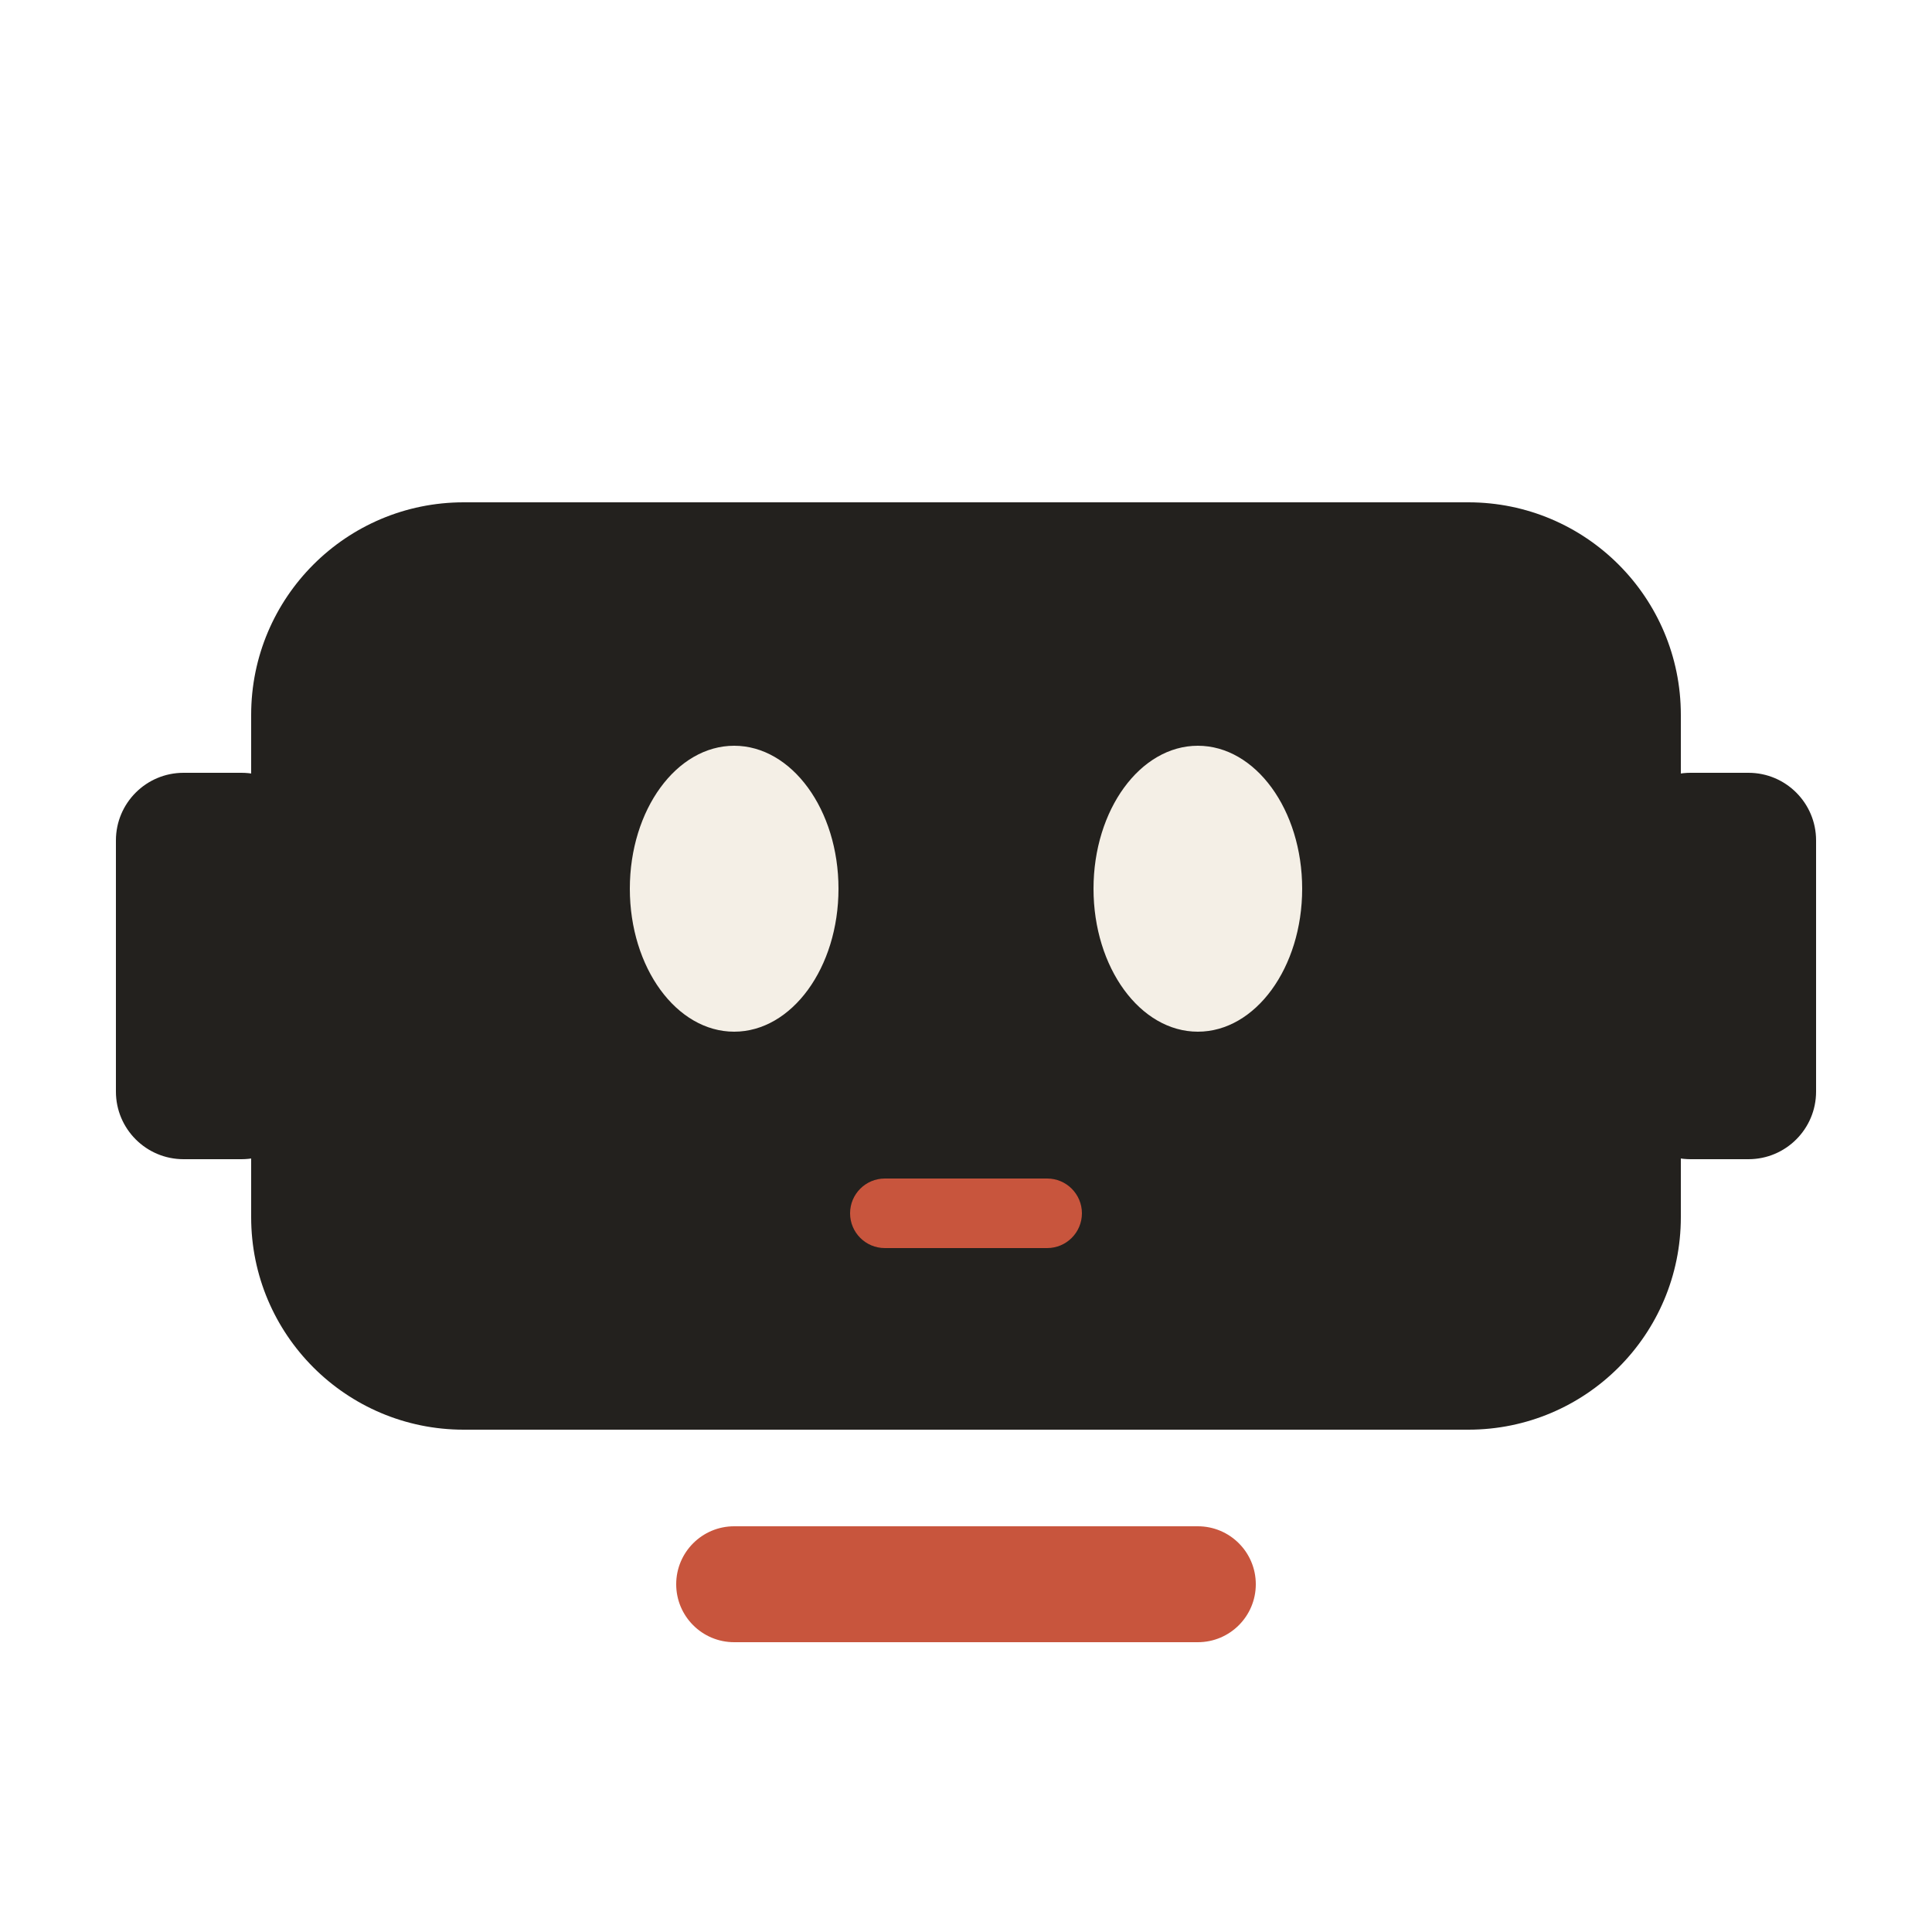
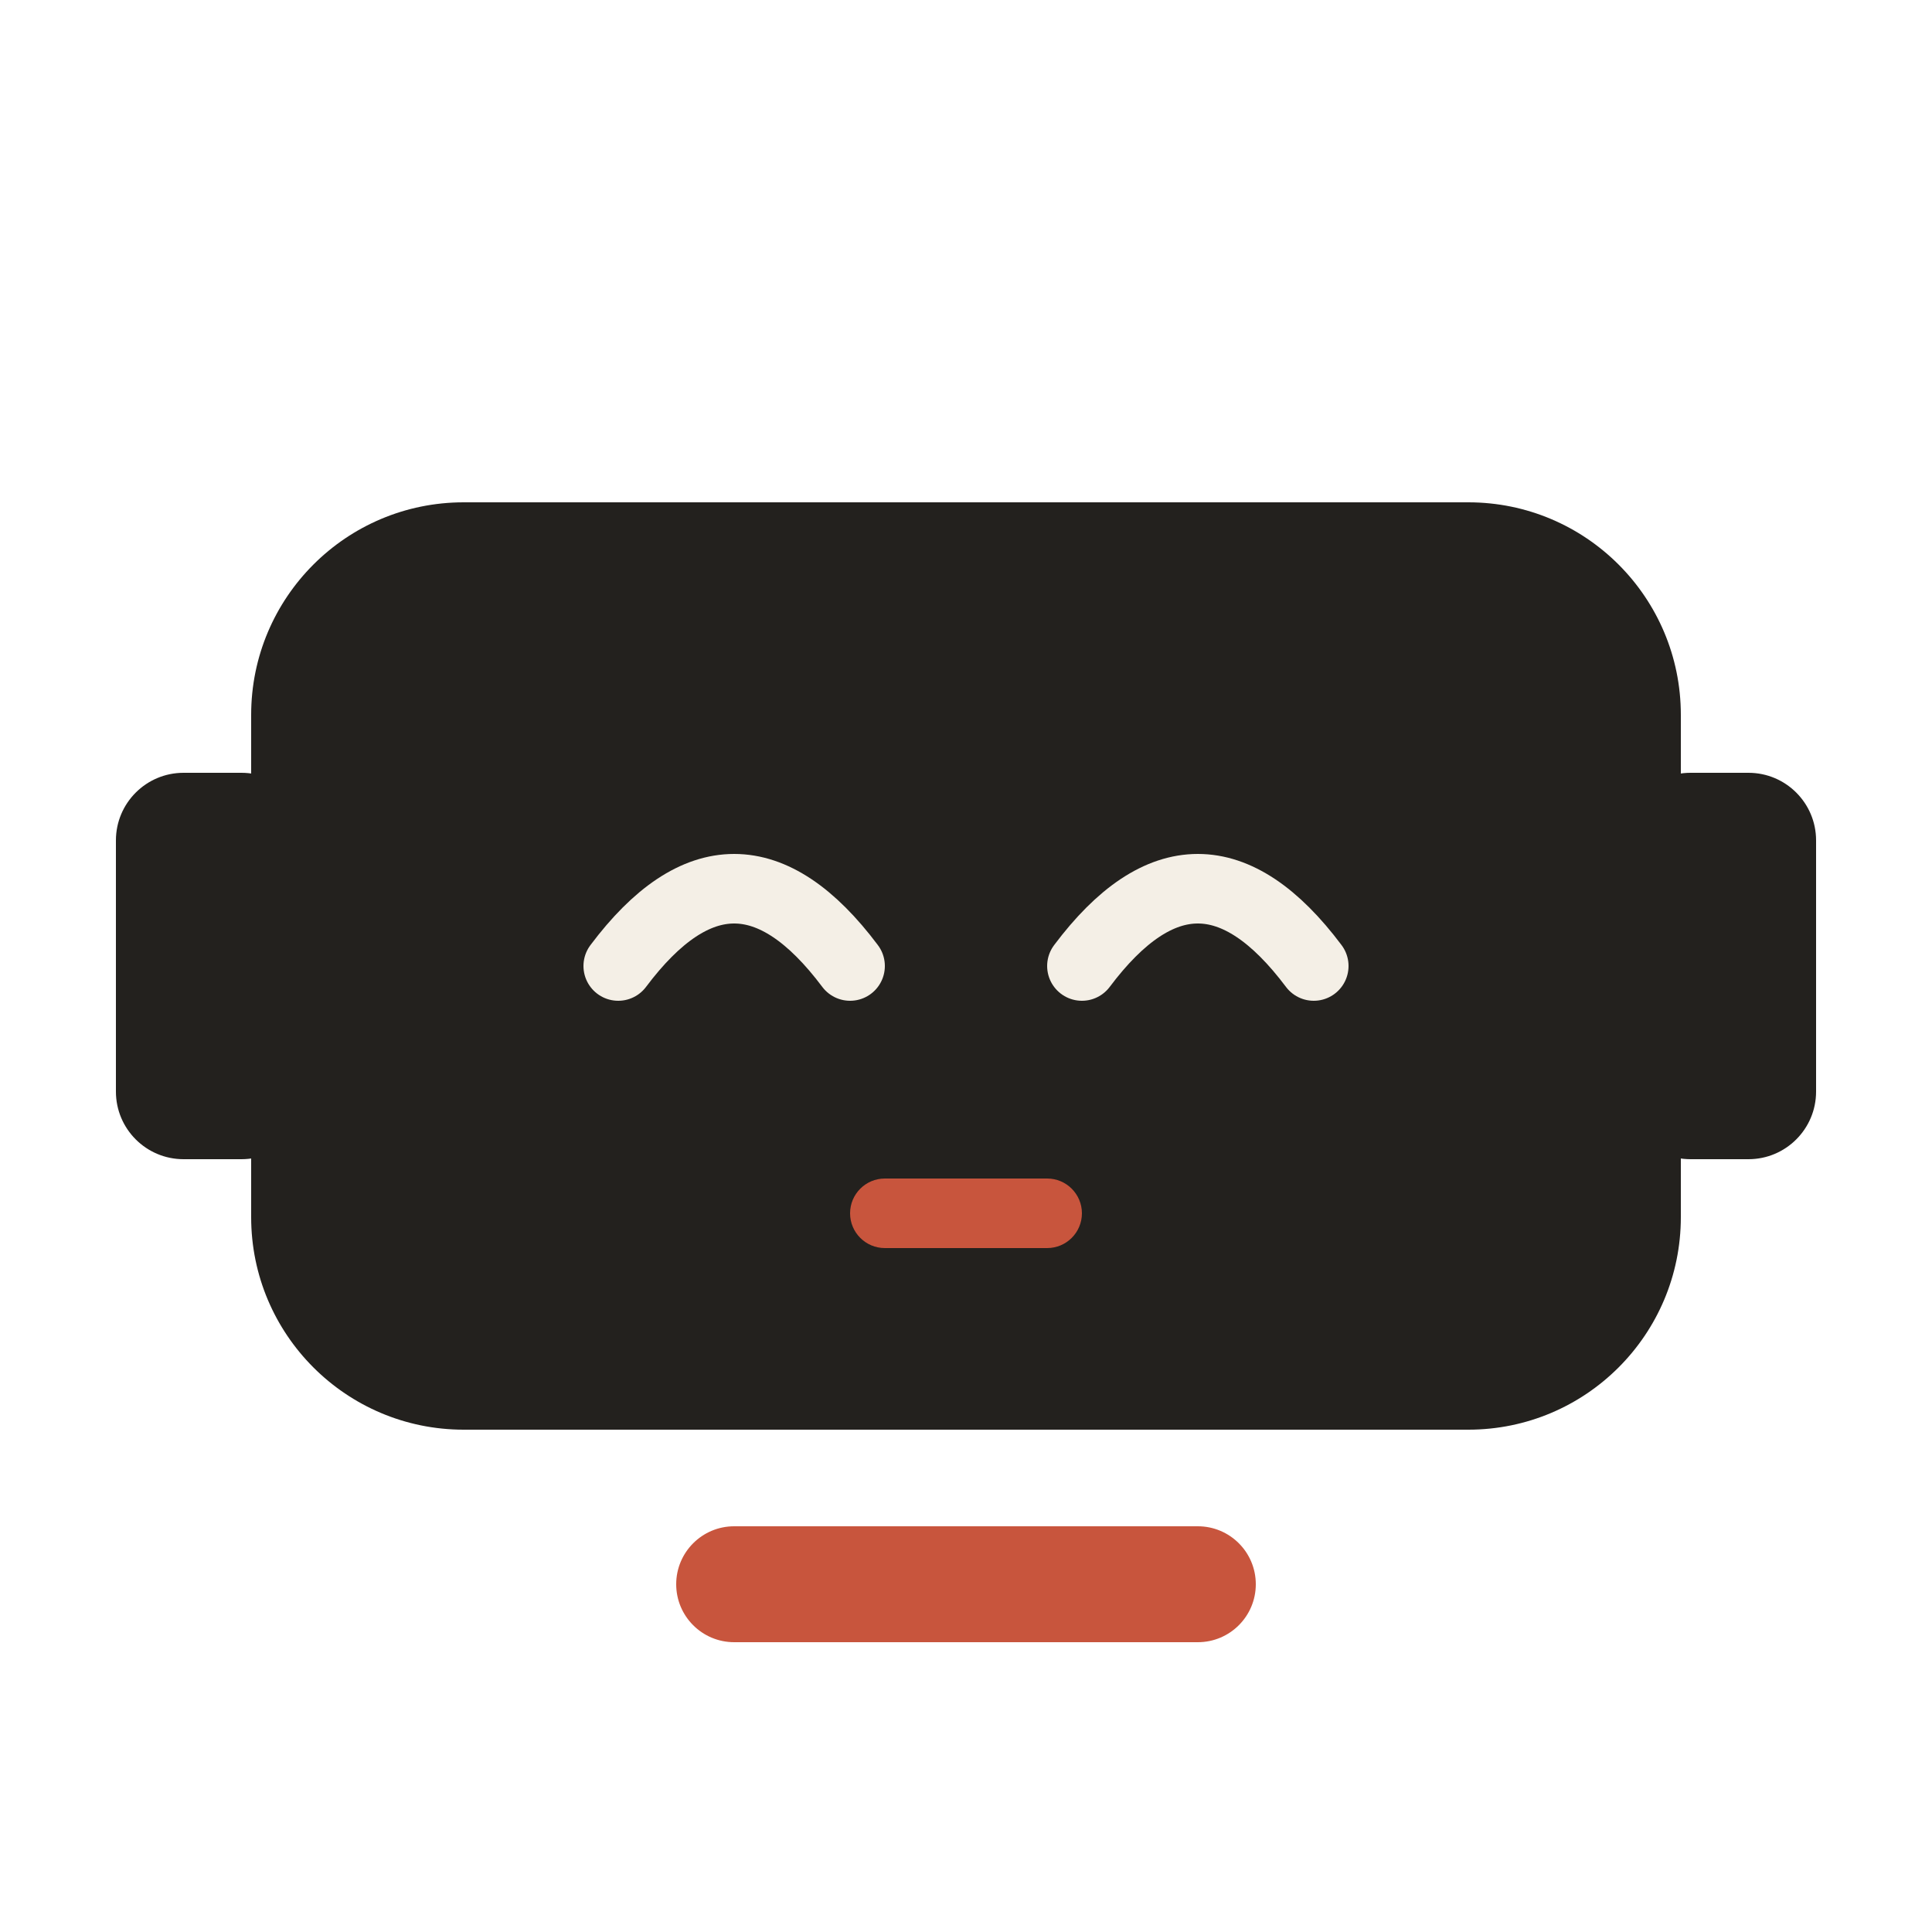
<svg xmlns="http://www.w3.org/2000/svg" viewBox="0 0 100 100" width="512" height="512" role="img" aria-label="AX-1">
  <rect x="6" y="40" width="10" height="20" rx="3.5" fill="#23211e" />
  <rect x="84" y="40" width="10" height="20" rx="3.5" fill="#23211e" />
  <rect x="13" y="26" width="74" height="48" rx="11" fill="#23211e" />
-   <ellipse cx="38" cy="46" rx="5.4" ry="7.4" fill="#f4efe6" />
-   <ellipse cx="62" cy="46" rx="5.4" ry="7.4" fill="#f4efe6" />
+   <path d="M32 50 q6 -8 12 0" fill="none" stroke="#f4efe6" stroke-width="3.6" stroke-linecap="round" />
+   <path d="M56 50 q6 -8 12 0" fill="none" stroke="#f4efe6" stroke-width="3.6" stroke-linecap="round" />
  <rect x="44" y="61" width="12" height="3.6" rx="1.8" fill="#c8553d" />
  <rect x="35" y="79" width="30" height="6" rx="3" fill="#c8553d" />
</svg>
